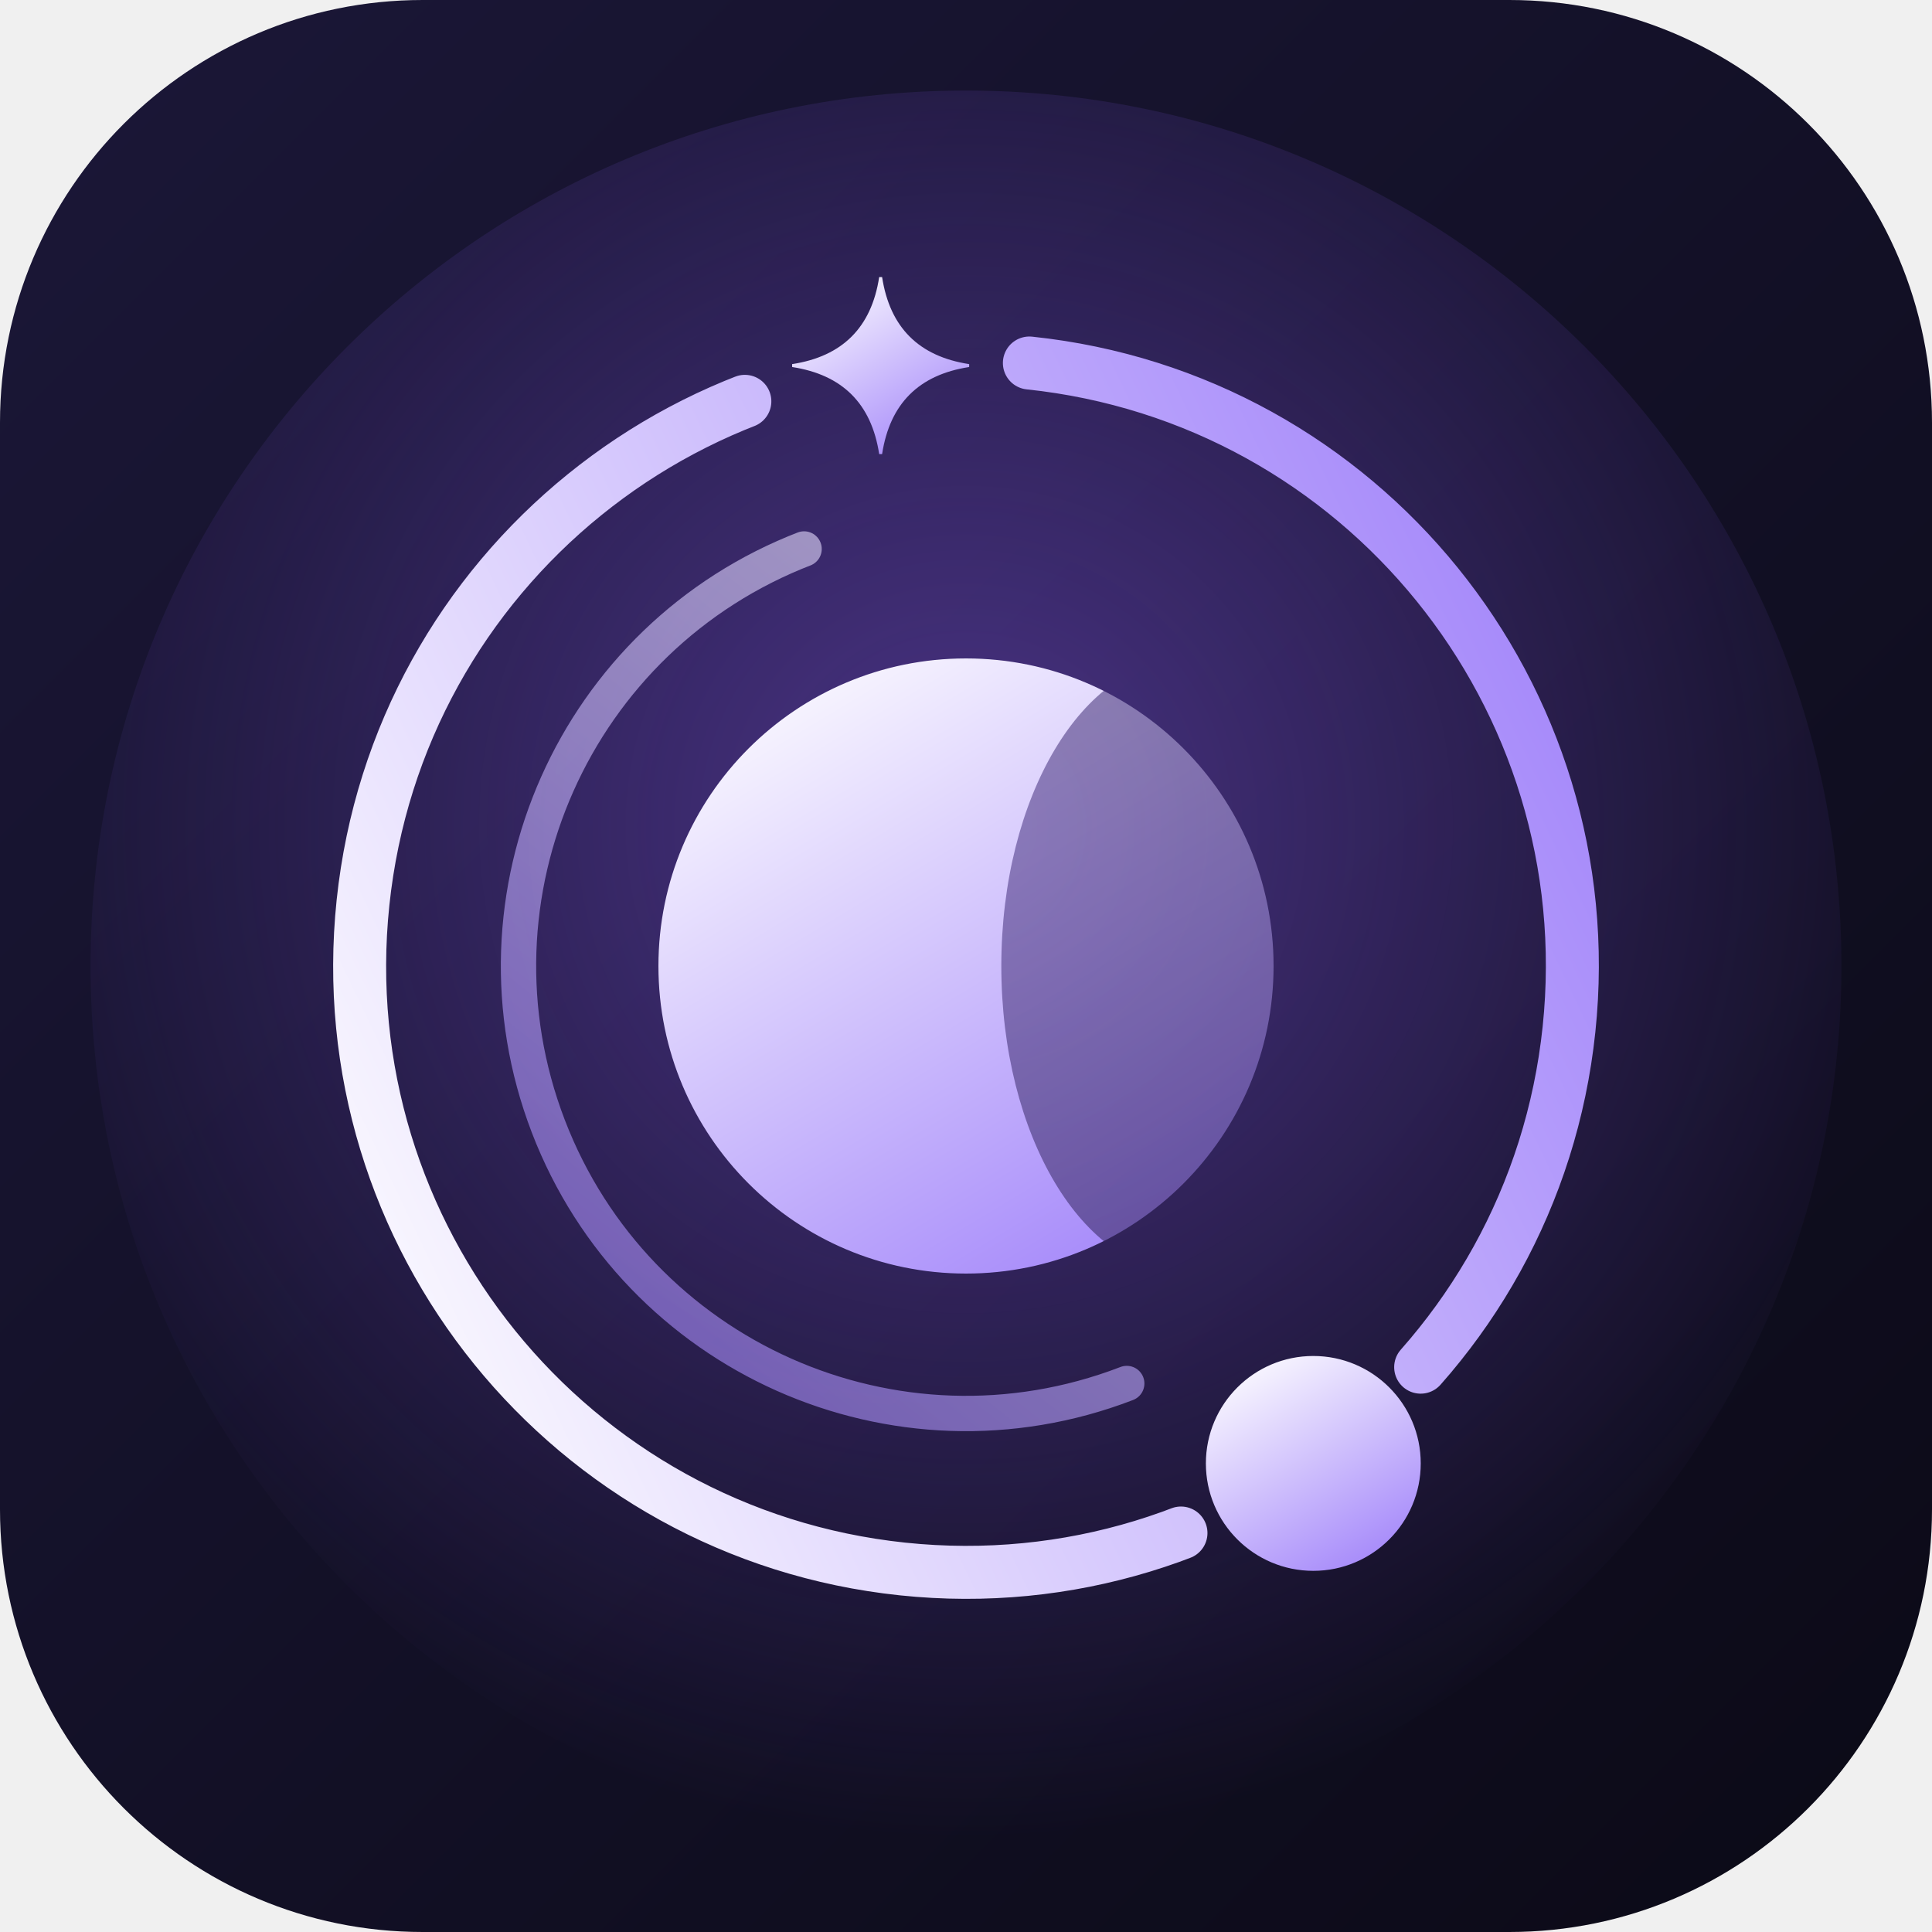
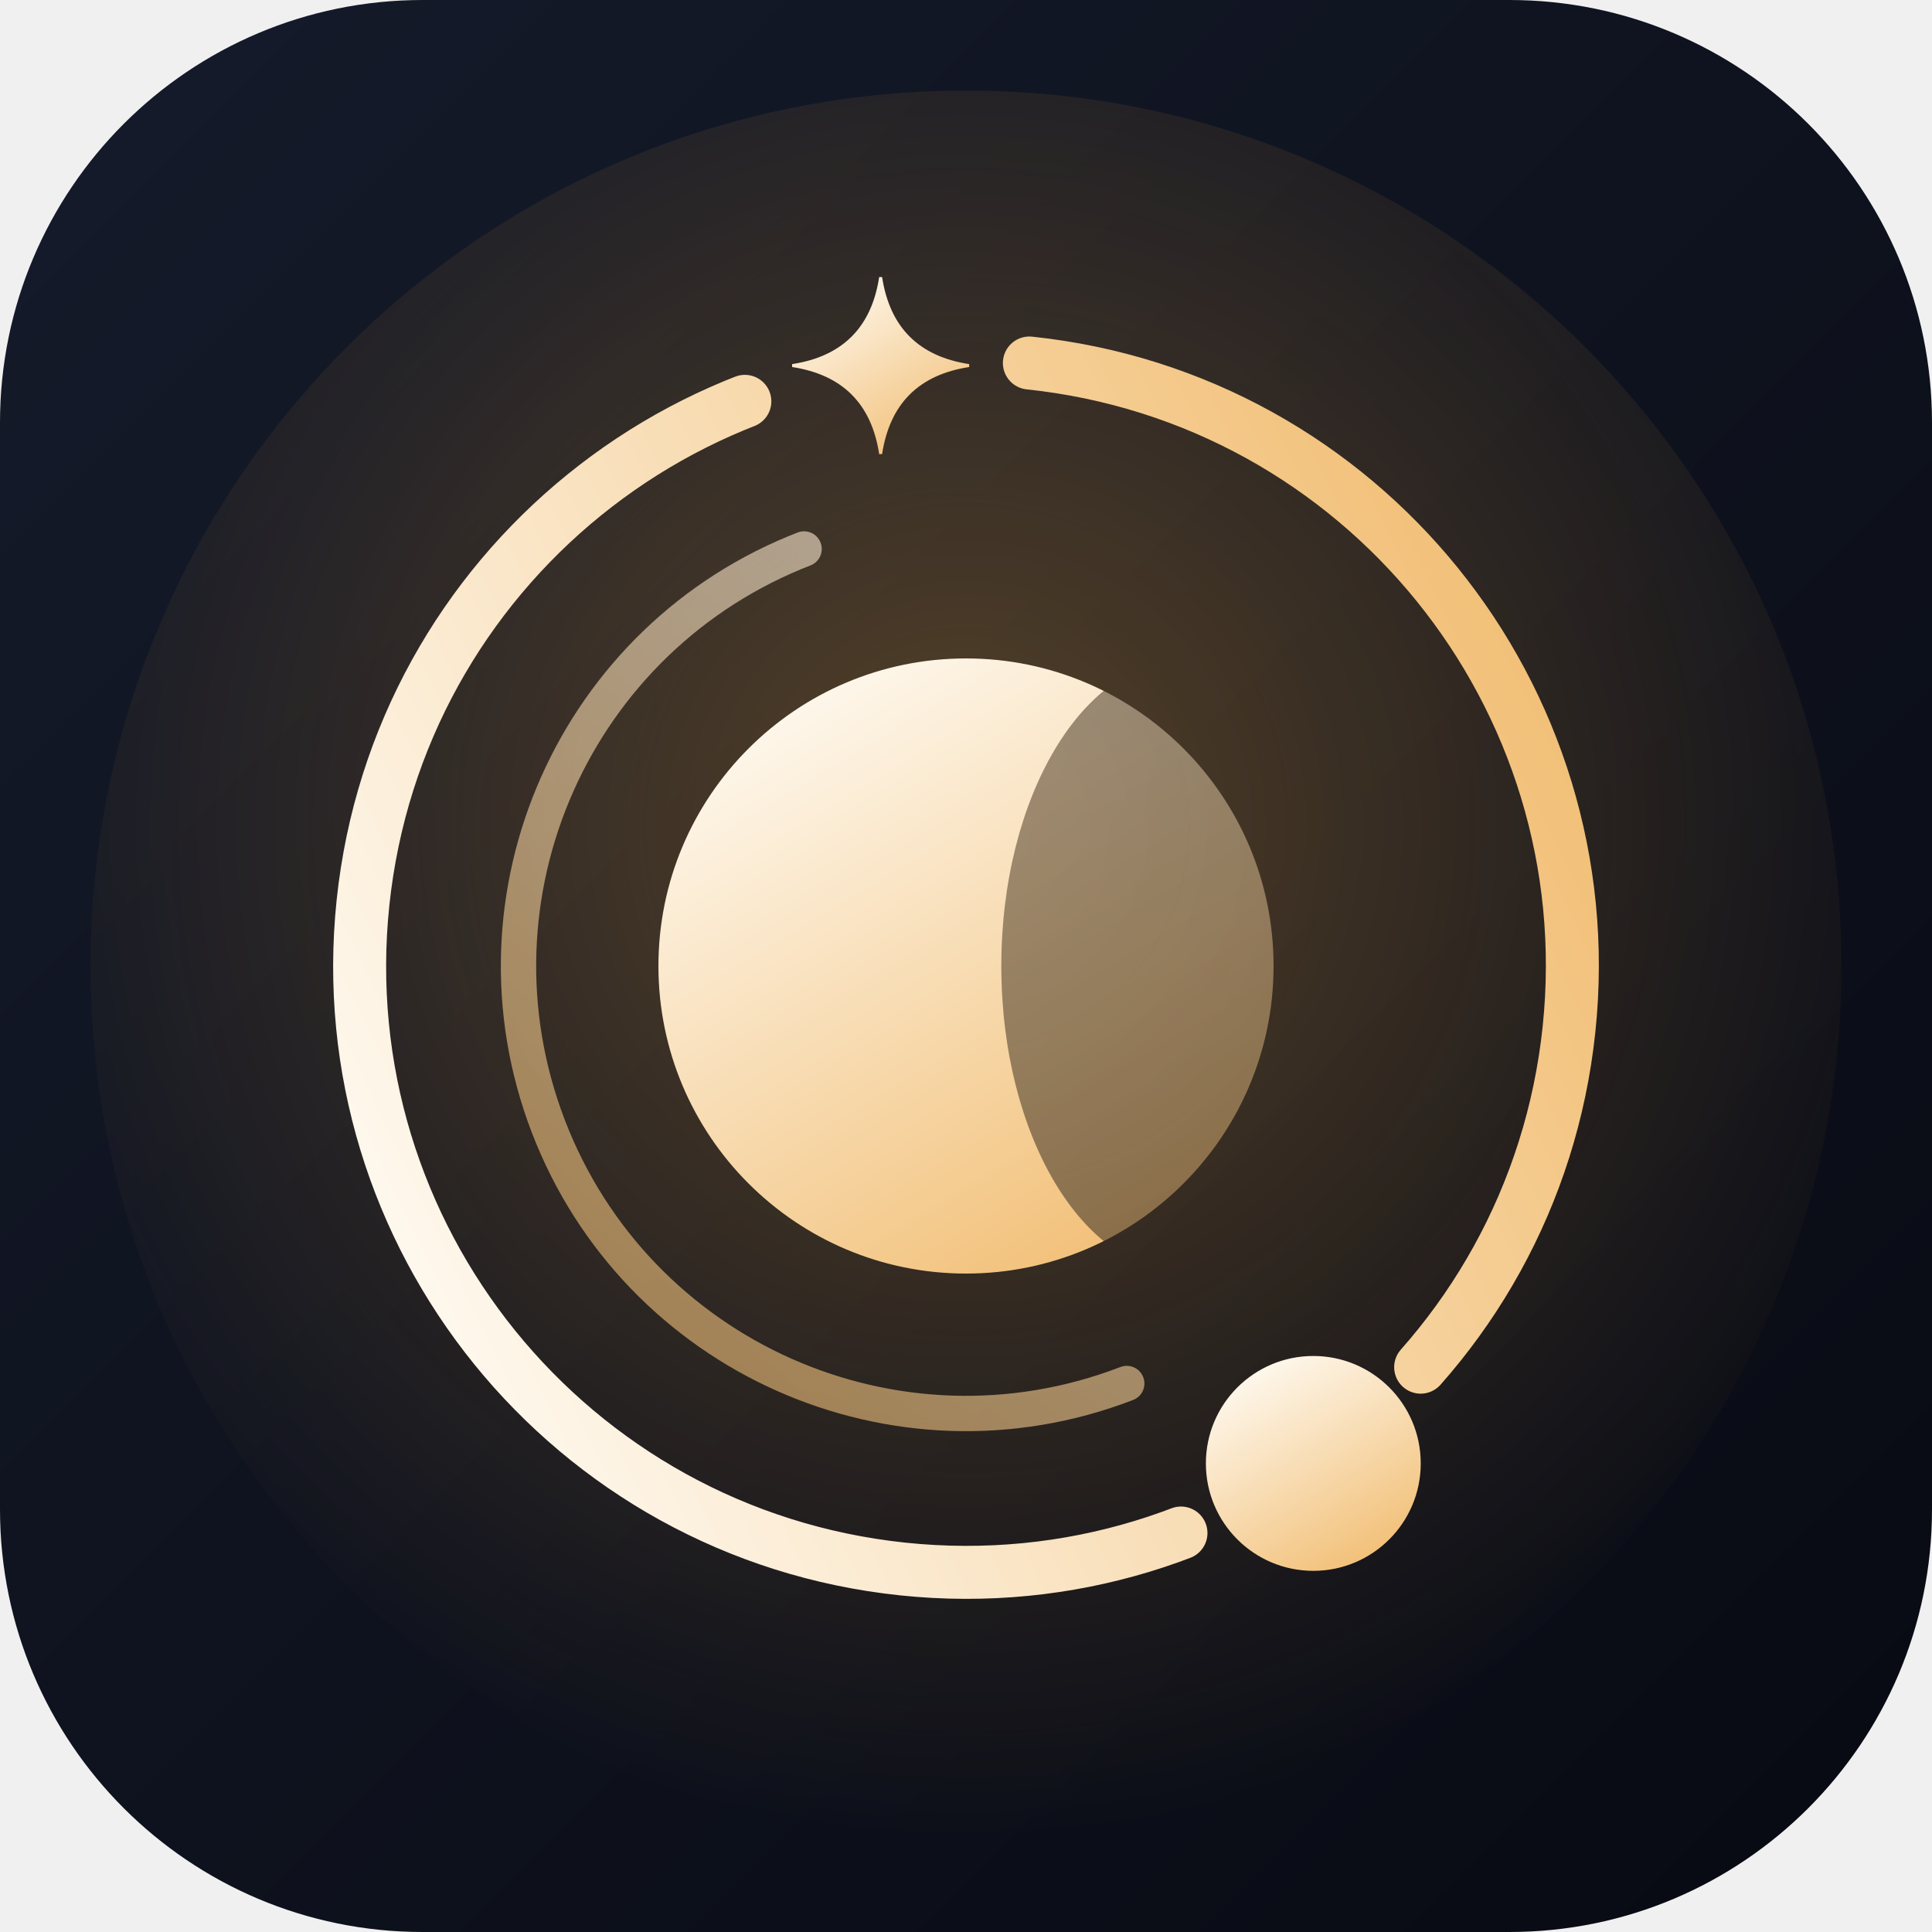
<svg xmlns="http://www.w3.org/2000/svg" viewBox="0 0 512 512" width="512" height="512">
  <defs>
    <linearGradient id="bg" x1="0" y1="0" x2="1" y2="1">
-       <stop offset="0%" stop-color="#1b1738" />
-       <stop offset="100%" stop-color="#0b0a16" />
+       <stop offset="0%" stop-color="#151b2b" />
+       <stop offset="100%" stop-color="#080a12" />
    </linearGradient>
    <linearGradient id="ink" x1="0.1" y1="0" x2="0.7" y2="1">
-       <stop offset="0%" stop-color="#ffffff" />
-       <stop offset="100%" stop-color="#a78bfa" />
+       <stop offset="0%" stop-color="#fffdf8" />
+       <stop offset="100%" stop-color="#f2c078" />
    </linearGradient>
    <radialGradient id="glow" cx="50%" cy="42%" r="58%">
-       <stop offset="0%" stop-color="#8b5cf6" stop-opacity="0.45" />
-       <stop offset="100%" stop-color="#8b5cf6" stop-opacity="0" />
+       <stop offset="0%" stop-color="#e9a23b" stop-opacity="0.32" />
+       <stop offset="100%" stop-color="#e9a23b" stop-opacity="0" />
    </radialGradient>
    <mask id="lit">
      <rect width="512" height="512" fill="white" />
      <ellipse cx="330" cy="256" rx="62" ry="104" fill="black" fill-opacity="0.55" />
    </mask>
  </defs>
  <rect width="512" height="512" rx="112" fill="url(#bg)" />
  <circle cx="256" cy="256" r="232" fill="url(#glow)" />
  <g transform="translate(256 256) scale(0.78) translate(-256 -256)">
    <g fill="url(#ink)" stroke="url(#ink)">
      <g transform="translate(256 256)">
        <circle r="206" fill="none" stroke-width="18" stroke-linecap="round" stroke-dasharray="451 100 645 100" transform="rotate(276)" />
        <circle cx="118" cy="169" r="36" />
      </g>
      <g transform="translate(256 256)" opacity="0.6">
        <circle r="152" fill="none" stroke-width="12" stroke-linecap="round" stroke-dasharray="477 478" transform="rotate(69)" />
      </g>
      <circle cx="256" cy="256" r="104" mask="url(#lit)" />
      <path d="M227 22 Q 231 48 257 52 Q 231 56 227 82 Q 223 56 197 52 Q 223 48 227 22 Z" />
    </g>
  </g>
</svg>
